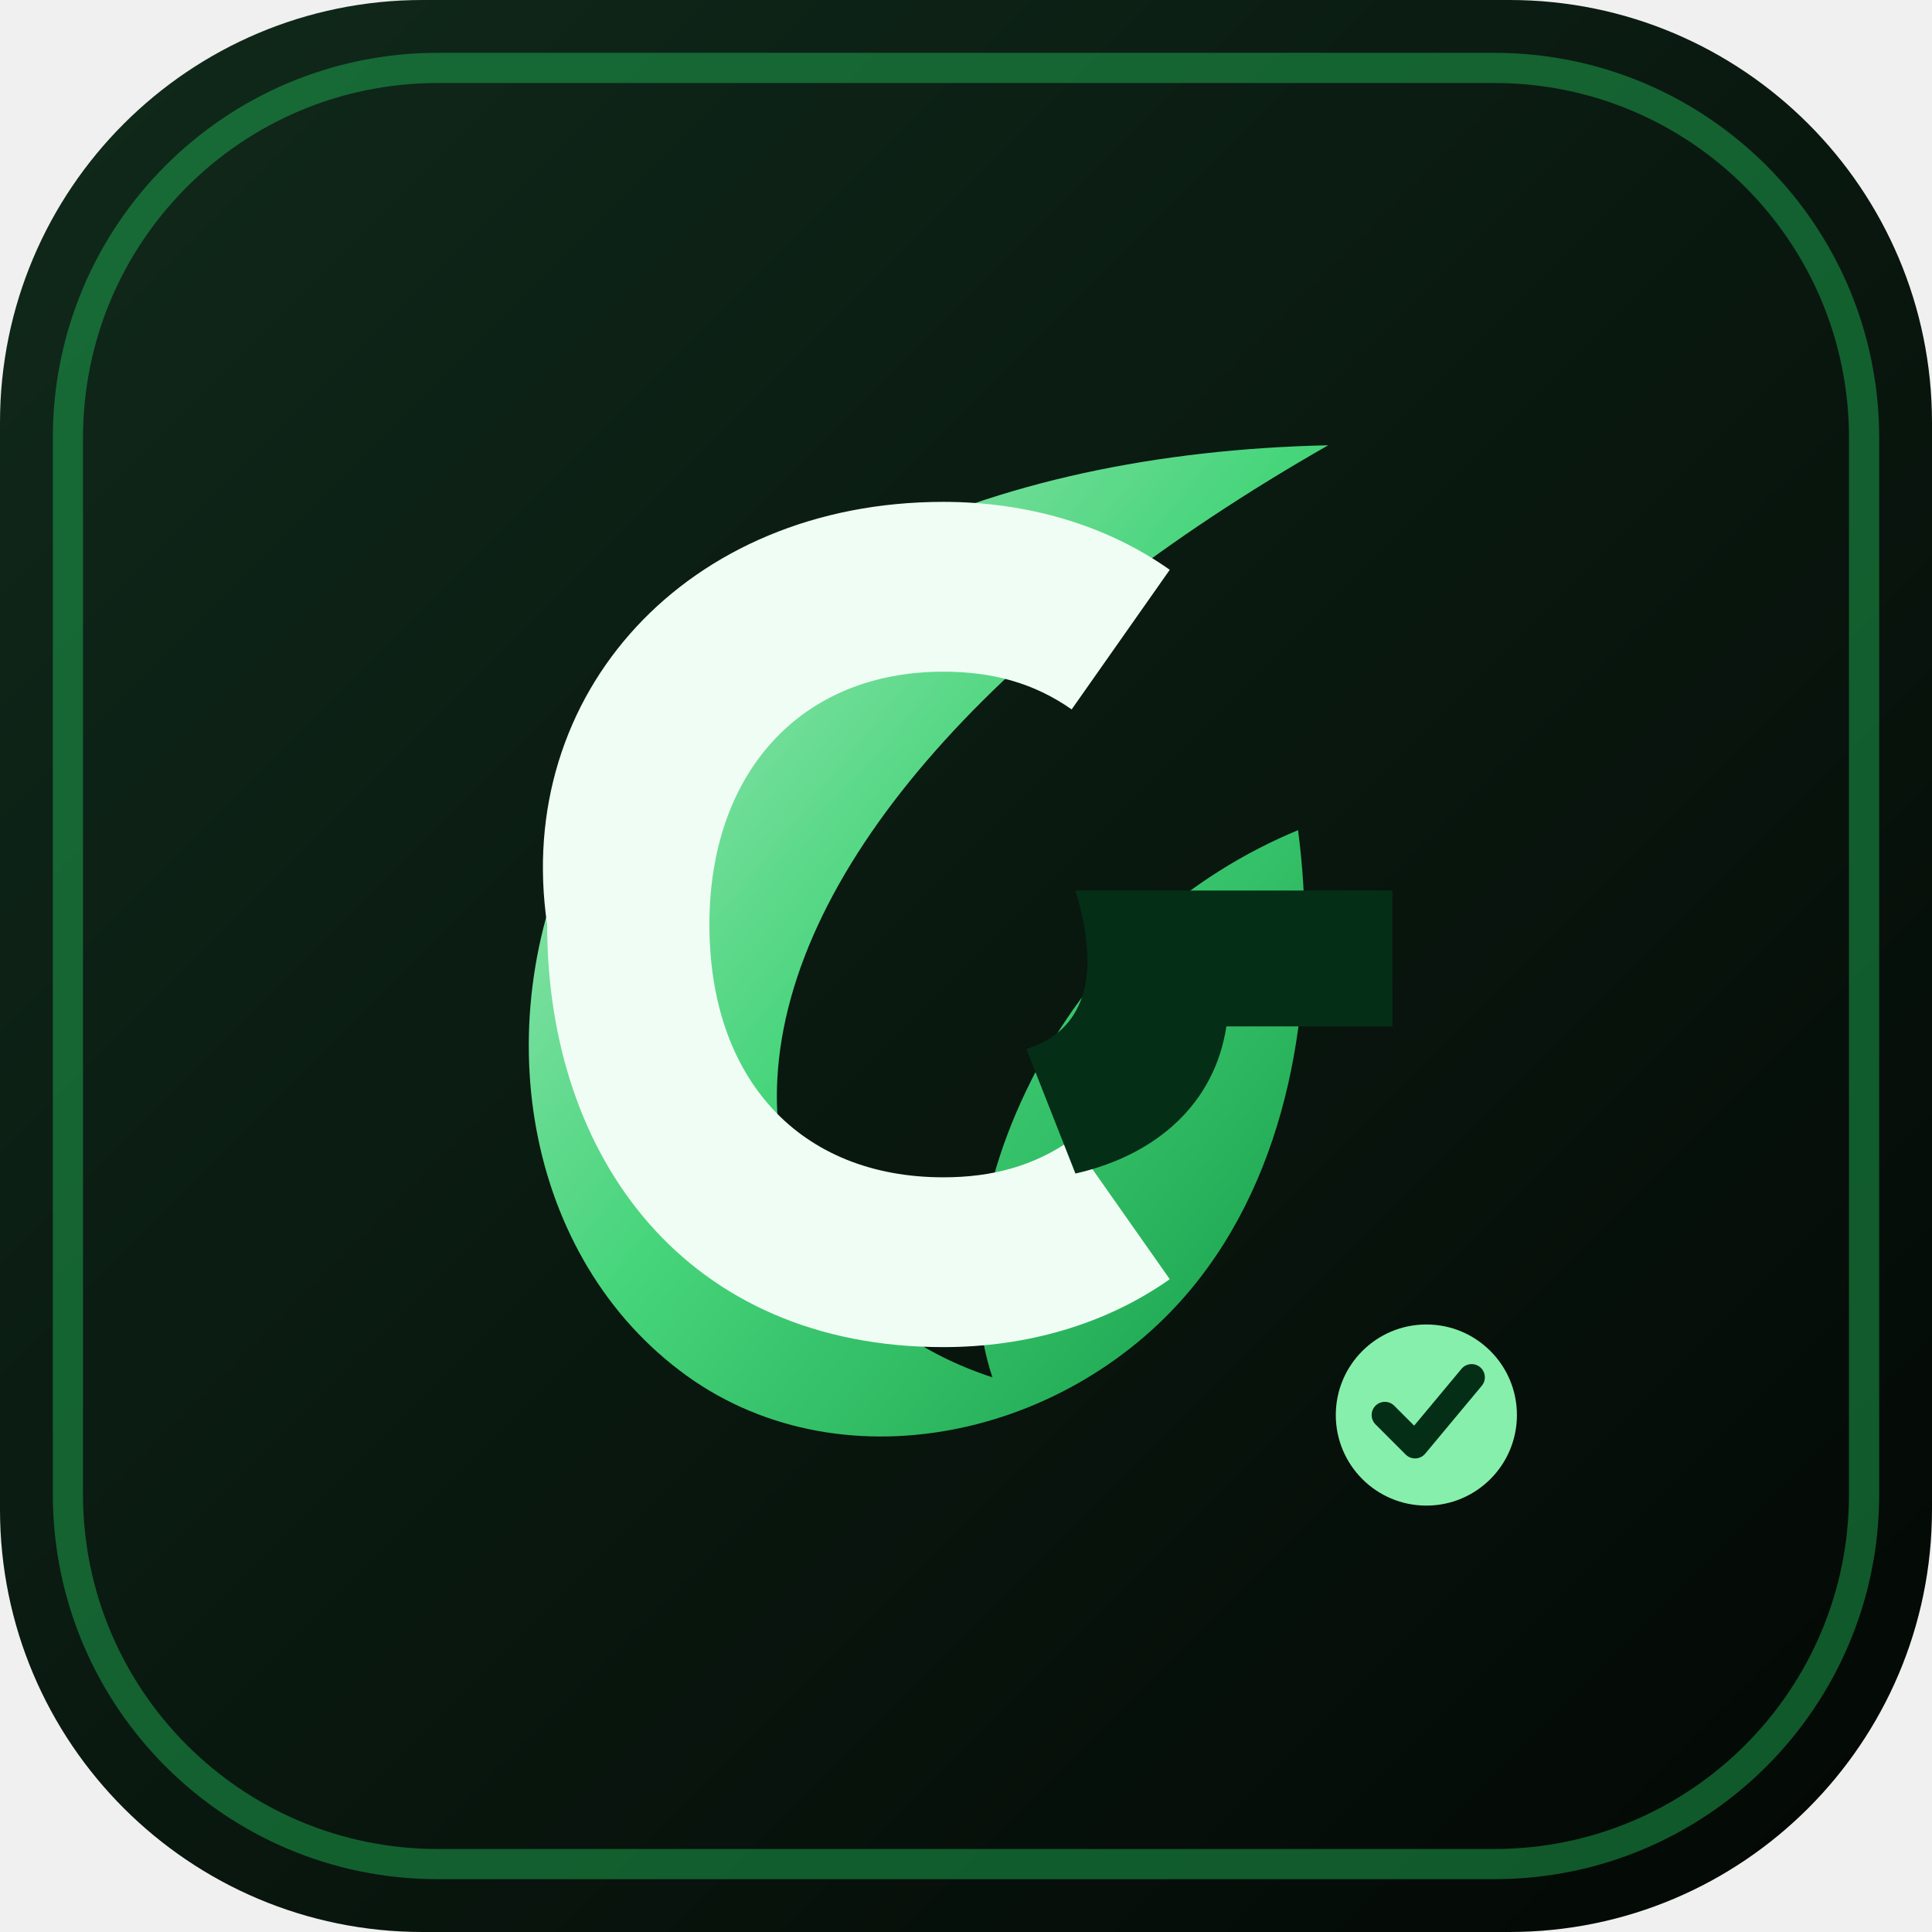
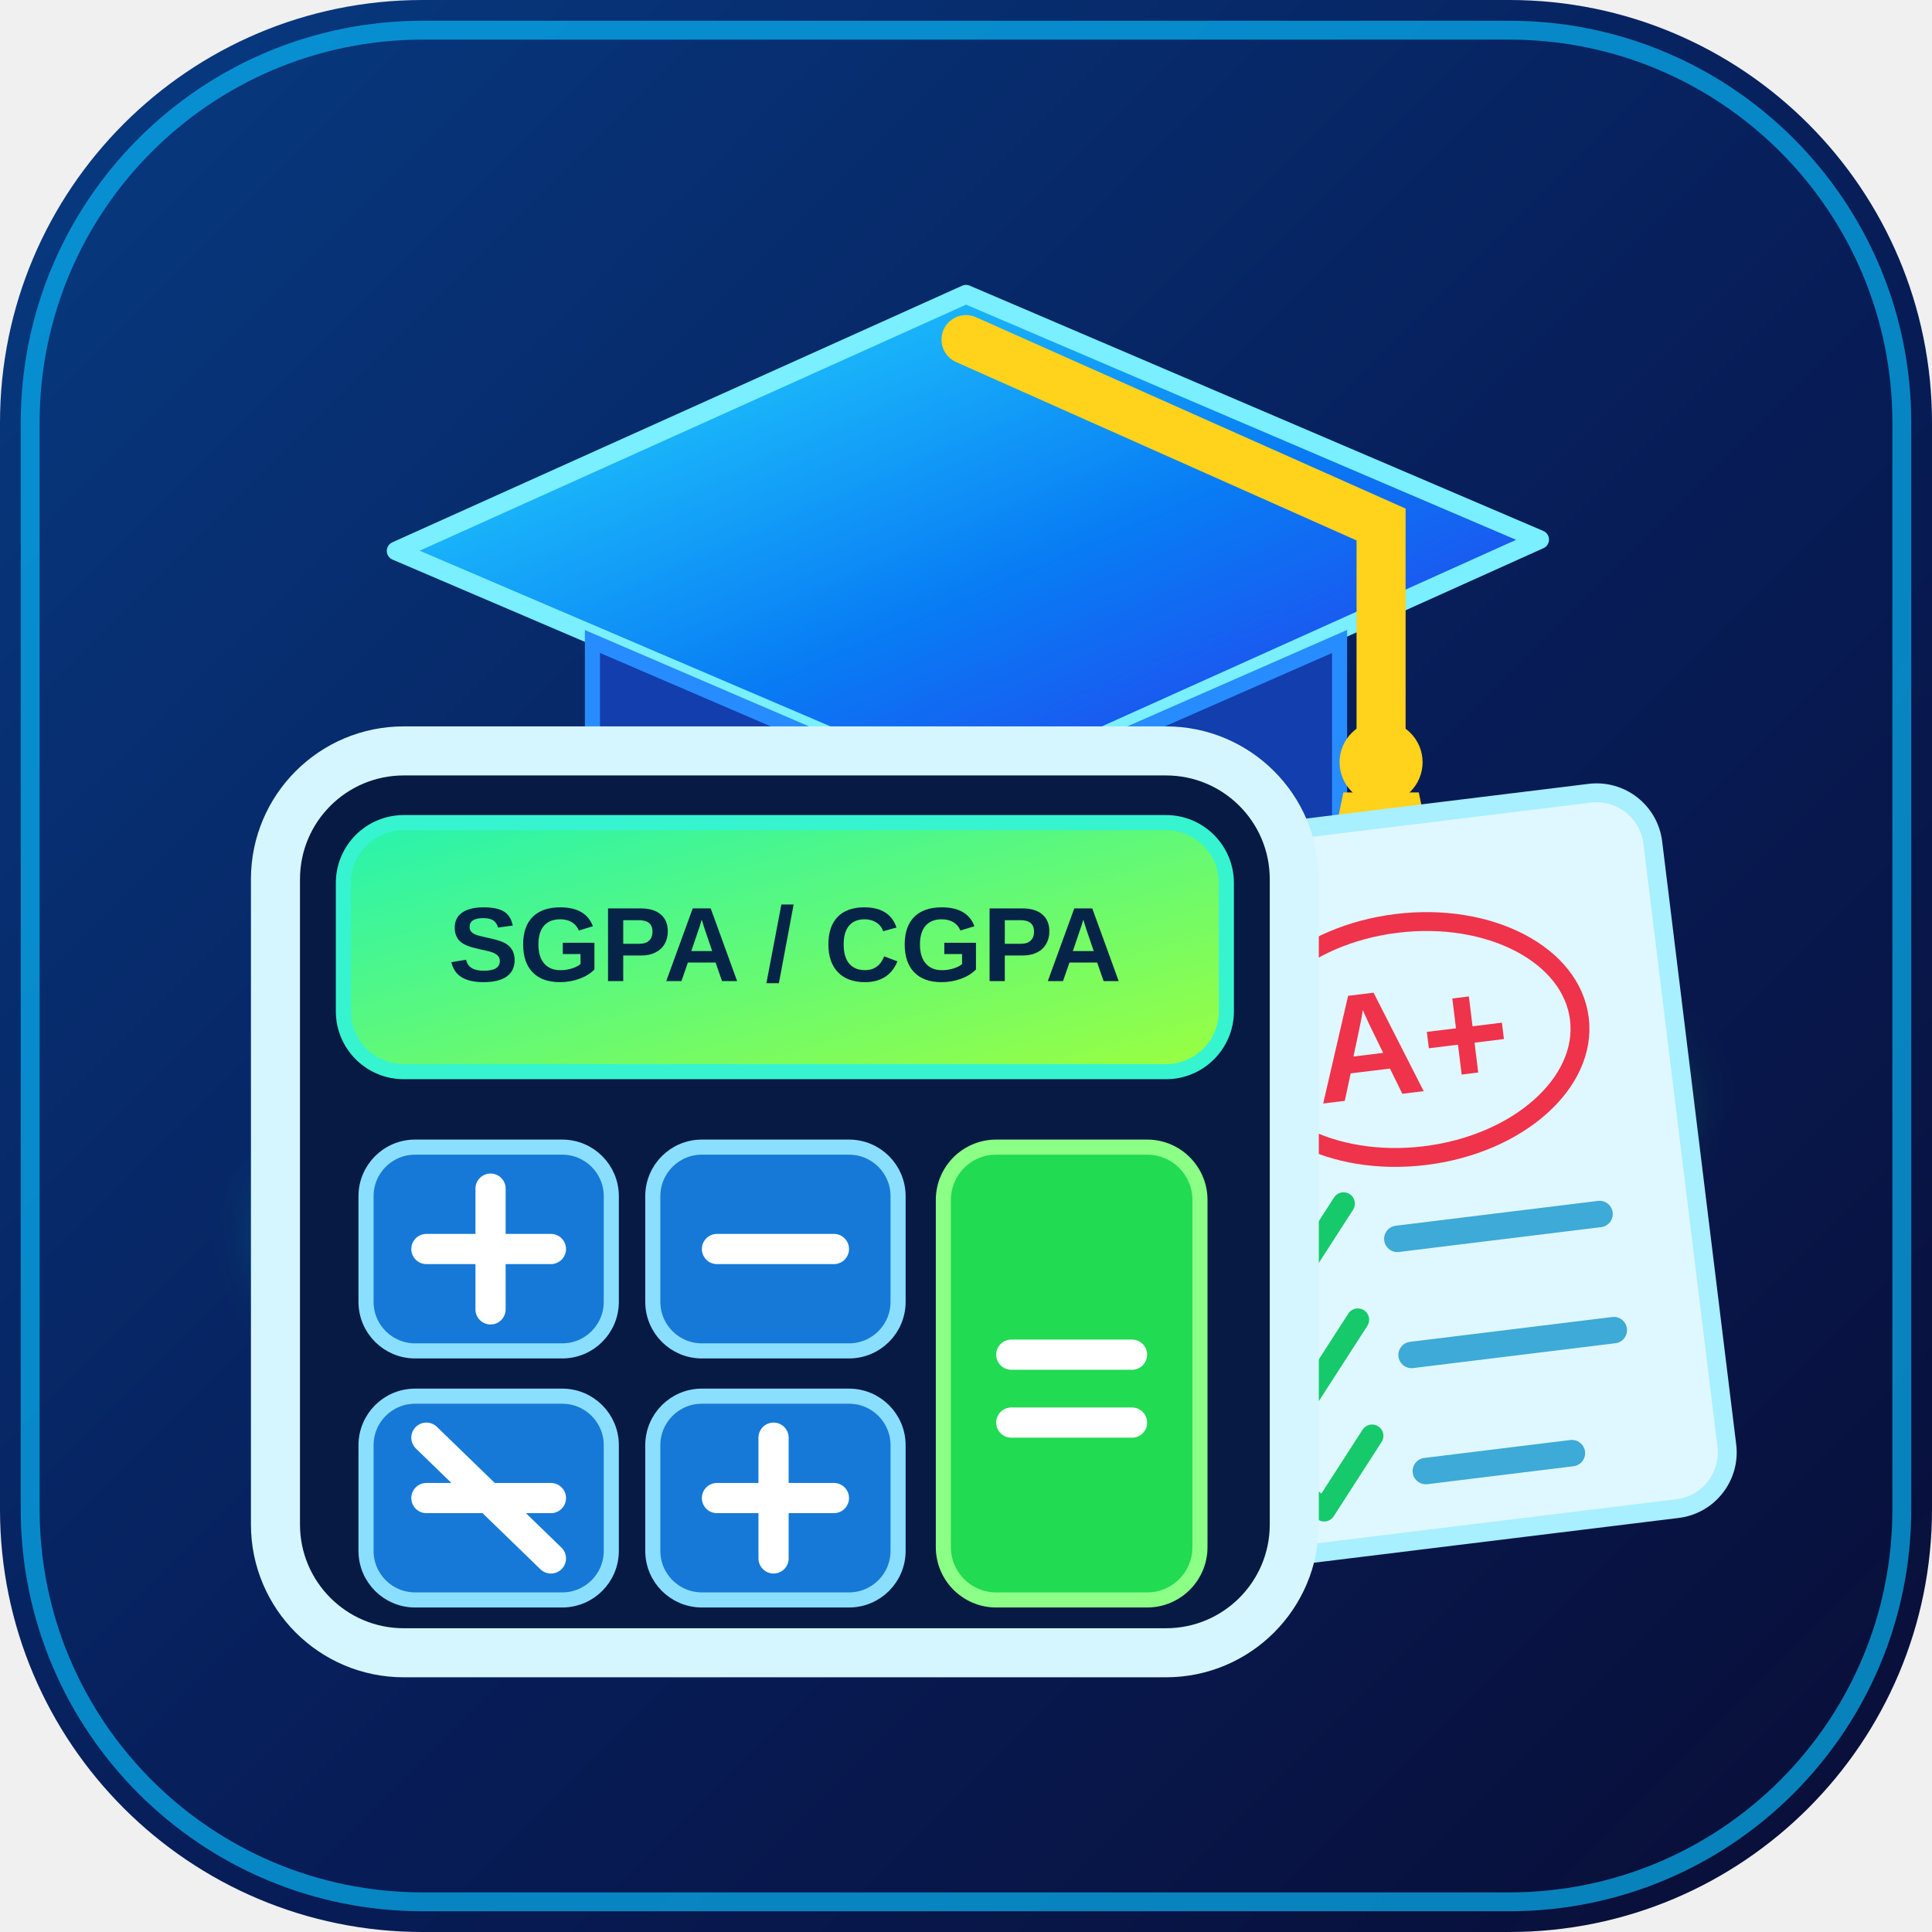
- <svg xmlns="http://www.w3.org/2000/svg" viewBox="0 0 512 512">
+ <svg xmlns="http://www.w3.org/2000/svg" viewBox="0 0 512 512" role="img" aria-labelledby="title desc">
  <defs>
    <linearGradient id="bg" x1="0" y1="0" x2="1" y2="1">
-       <stop offset="0" stop-color="#102A1B" />
-       <stop offset="1" stop-color="#030704" />
+       <stop stop-color="#073B82" />
+       <stop offset=".55" stop-color="#071D58" />
+       <stop offset="1" stop-color="#090D35" />
    </linearGradient>
-     <linearGradient id="leaf" x1="0" y1="0" x2="1" y2="1">
-       <stop offset="0" stop-color="#BBF7D0" />
-       <stop offset=".48" stop-color="#4ADE80" />
-       <stop offset="1" stop-color="#16A34A" />
+     <linearGradient id="cap" x1="0" y1="0" x2="1" y2="1">
+       <stop stop-color="#29E4FF" />
+       <stop offset=".55" stop-color="#087CF4" />
+       <stop offset="1" stop-color="#312DEB" />
    </linearGradient>
+     <linearGradient id="screen" x1="0" y1="0" x2="1" y2="1">
+       <stop stop-color="#26F3B0" />
+       <stop offset="1" stop-color="#9CFF3F" />
+     </linearGradient>
+     <linearGradient id="orbit" x1="0" y1="0" x2="1" y2="1">
+       <stop stop-color="#00D9FF" />
+       <stop offset=".5" stop-color="#2DFF76" />
+       <stop offset="1" stop-color="#00D9FF" />
+     </linearGradient>
+     <filter id="glow" x="-30%" y="-30%" width="160%" height="160%">
+       <feGaussianBlur stdDeviation="9" result="b" />
+       <feMerge>
+         <feMergeNode in="b" />
+         <feMergeNode in="SourceGraphic" />
+       </feMerge>
+     </filter>
  </defs>
  <rect width="512" height="512" rx="112" fill="url(#bg)" />
-   <rect x="18" y="18" width="476" height="476" rx="98" fill="none" stroke="#22C55E" stroke-opacity=".42" stroke-width="8" />
-   <path d="M352 118c-91 2-166 35-199 103-25 52-13 115 31 145 43 29 105 13 136-30 24-33 29-78 24-116-29 12-54 34-69 63-17 32-19 61-12 82-37-12-59-43-57-79 3-57 60-119 146-168z" fill="url(#leaf)" opacity=".95" />
-   <path d="M145 245c-9-61 37-112 105-112 22 0 43 6 60 18l-26 37c-10-7-21-10-34-10-38 0-62 27-62 67 0 41 24 67 62 67 13 0 24-3 34-10l26 37c-17 12-38 18-60 18-68 0-105-50-105-112z" fill="#F0FDF4" />
-   <path d="M285 236h84v36h-44c-3 20-18 34-40 39l-13-33c13-4 21-16 13-42z" fill="#052E16" />
-   <circle cx="378" cy="375" r="24" fill="#86EFAC" />
-   <path d="M367 375l8 8 15-18" fill="none" stroke="#052E16" stroke-width="7" stroke-linecap="round" stroke-linejoin="round" />
+   <rect x="8" y="8" width="496" height="496" rx="104" fill="none" stroke="#08BFFF" stroke-opacity=".65" stroke-width="5" />
+   <path d="M82 324C125 426 376 425 433 291" fill="none" stroke="url(#orbit)" stroke-width="12" stroke-linecap="round" filter="url(#glow)" />
+   <path d="M105 146 256 78 408 143 257 211Z" fill="url(#cap)" stroke="#79EFFF" stroke-width="5" stroke-linejoin="round" />
+   <path d="M157 170v54c53 43 145 43 198 0v-54l-98 43Z" fill="#123EAE" stroke="#278CFF" stroke-width="4" />
+   <path d="M256 90 366 139v54" fill="none" stroke="#FFD21C" stroke-width="13" stroke-linecap="round" />
+   <circle cx="366" cy="202" r="11" fill="#FFD21C" />
+   <path d="M356 210h20l8 39h-36Z" fill="#FFD21C" />
+   <g transform="rotate(-7 364 318)">
+     <rect x="310" y="218" width="139" height="191" rx="15" fill="#DFF7FF" stroke="#A8EFFF" stroke-width="5" />
+     <ellipse cx="379" cy="277" rx="45" ry="31" fill="none" stroke="#EF334A" stroke-width="5" />
+     <text x="379" y="291" text-anchor="middle" font-family="Arial,sans-serif" font-size="40" font-weight="800" fill="#EF334A">A+</text>
+     <g fill="none" stroke="#16C96A" stroke-width="6" stroke-linecap="round" stroke-linejoin="round">
+       <path d="m333 328 8 8 15-18M333 359l8 8 15-18M333 390l8 8 15-18" />
+     </g>
+     <g stroke="#3DAAD7" stroke-width="7" stroke-linecap="round">
+       <path d="M369 329h54M369 360h54M369 391h39" />
+     </g>
+   </g>
+   <g>
+     <rect x="73" y="199" width="270" height="239" rx="34" fill="#071A43" stroke="#D5F6FF" stroke-width="13" />
+     <rect x="91" y="218" width="234" height="66" rx="16" fill="url(#screen)" stroke="#36F4D0" stroke-width="4" />
+     <text x="208" y="260" text-anchor="middle" font-family="Arial,sans-serif" font-size="28" font-weight="900" fill="#062447">SGPA / CGPA</text>
+     <g fill="#1679D8" stroke="#8ADFFF" stroke-width="4">
+       <rect x="97" y="304" width="65" height="54" rx="13" />
+       <rect x="173" y="304" width="65" height="54" rx="13" />
+       <rect x="97" y="370" width="65" height="54" rx="13" />
+       <rect x="173" y="370" width="65" height="54" rx="13" />
+     </g>
+     <rect x="250" y="304" width="68" height="120" rx="14" fill="#21DB52" stroke="#8CFF86" stroke-width="4" />
+     <g fill="none" stroke="#FFF" stroke-width="8" stroke-linecap="round">
+       <path d="M113 331h33m-16-16v32M190 331h31M113 397l33 0m-33-16 33 32M190 397h31M205 381v32" />
+     </g>
+     <path d="M268 359h32m-32 18h32" stroke="#FFF" stroke-width="8" stroke-linecap="round" />
+   </g>
</svg>
